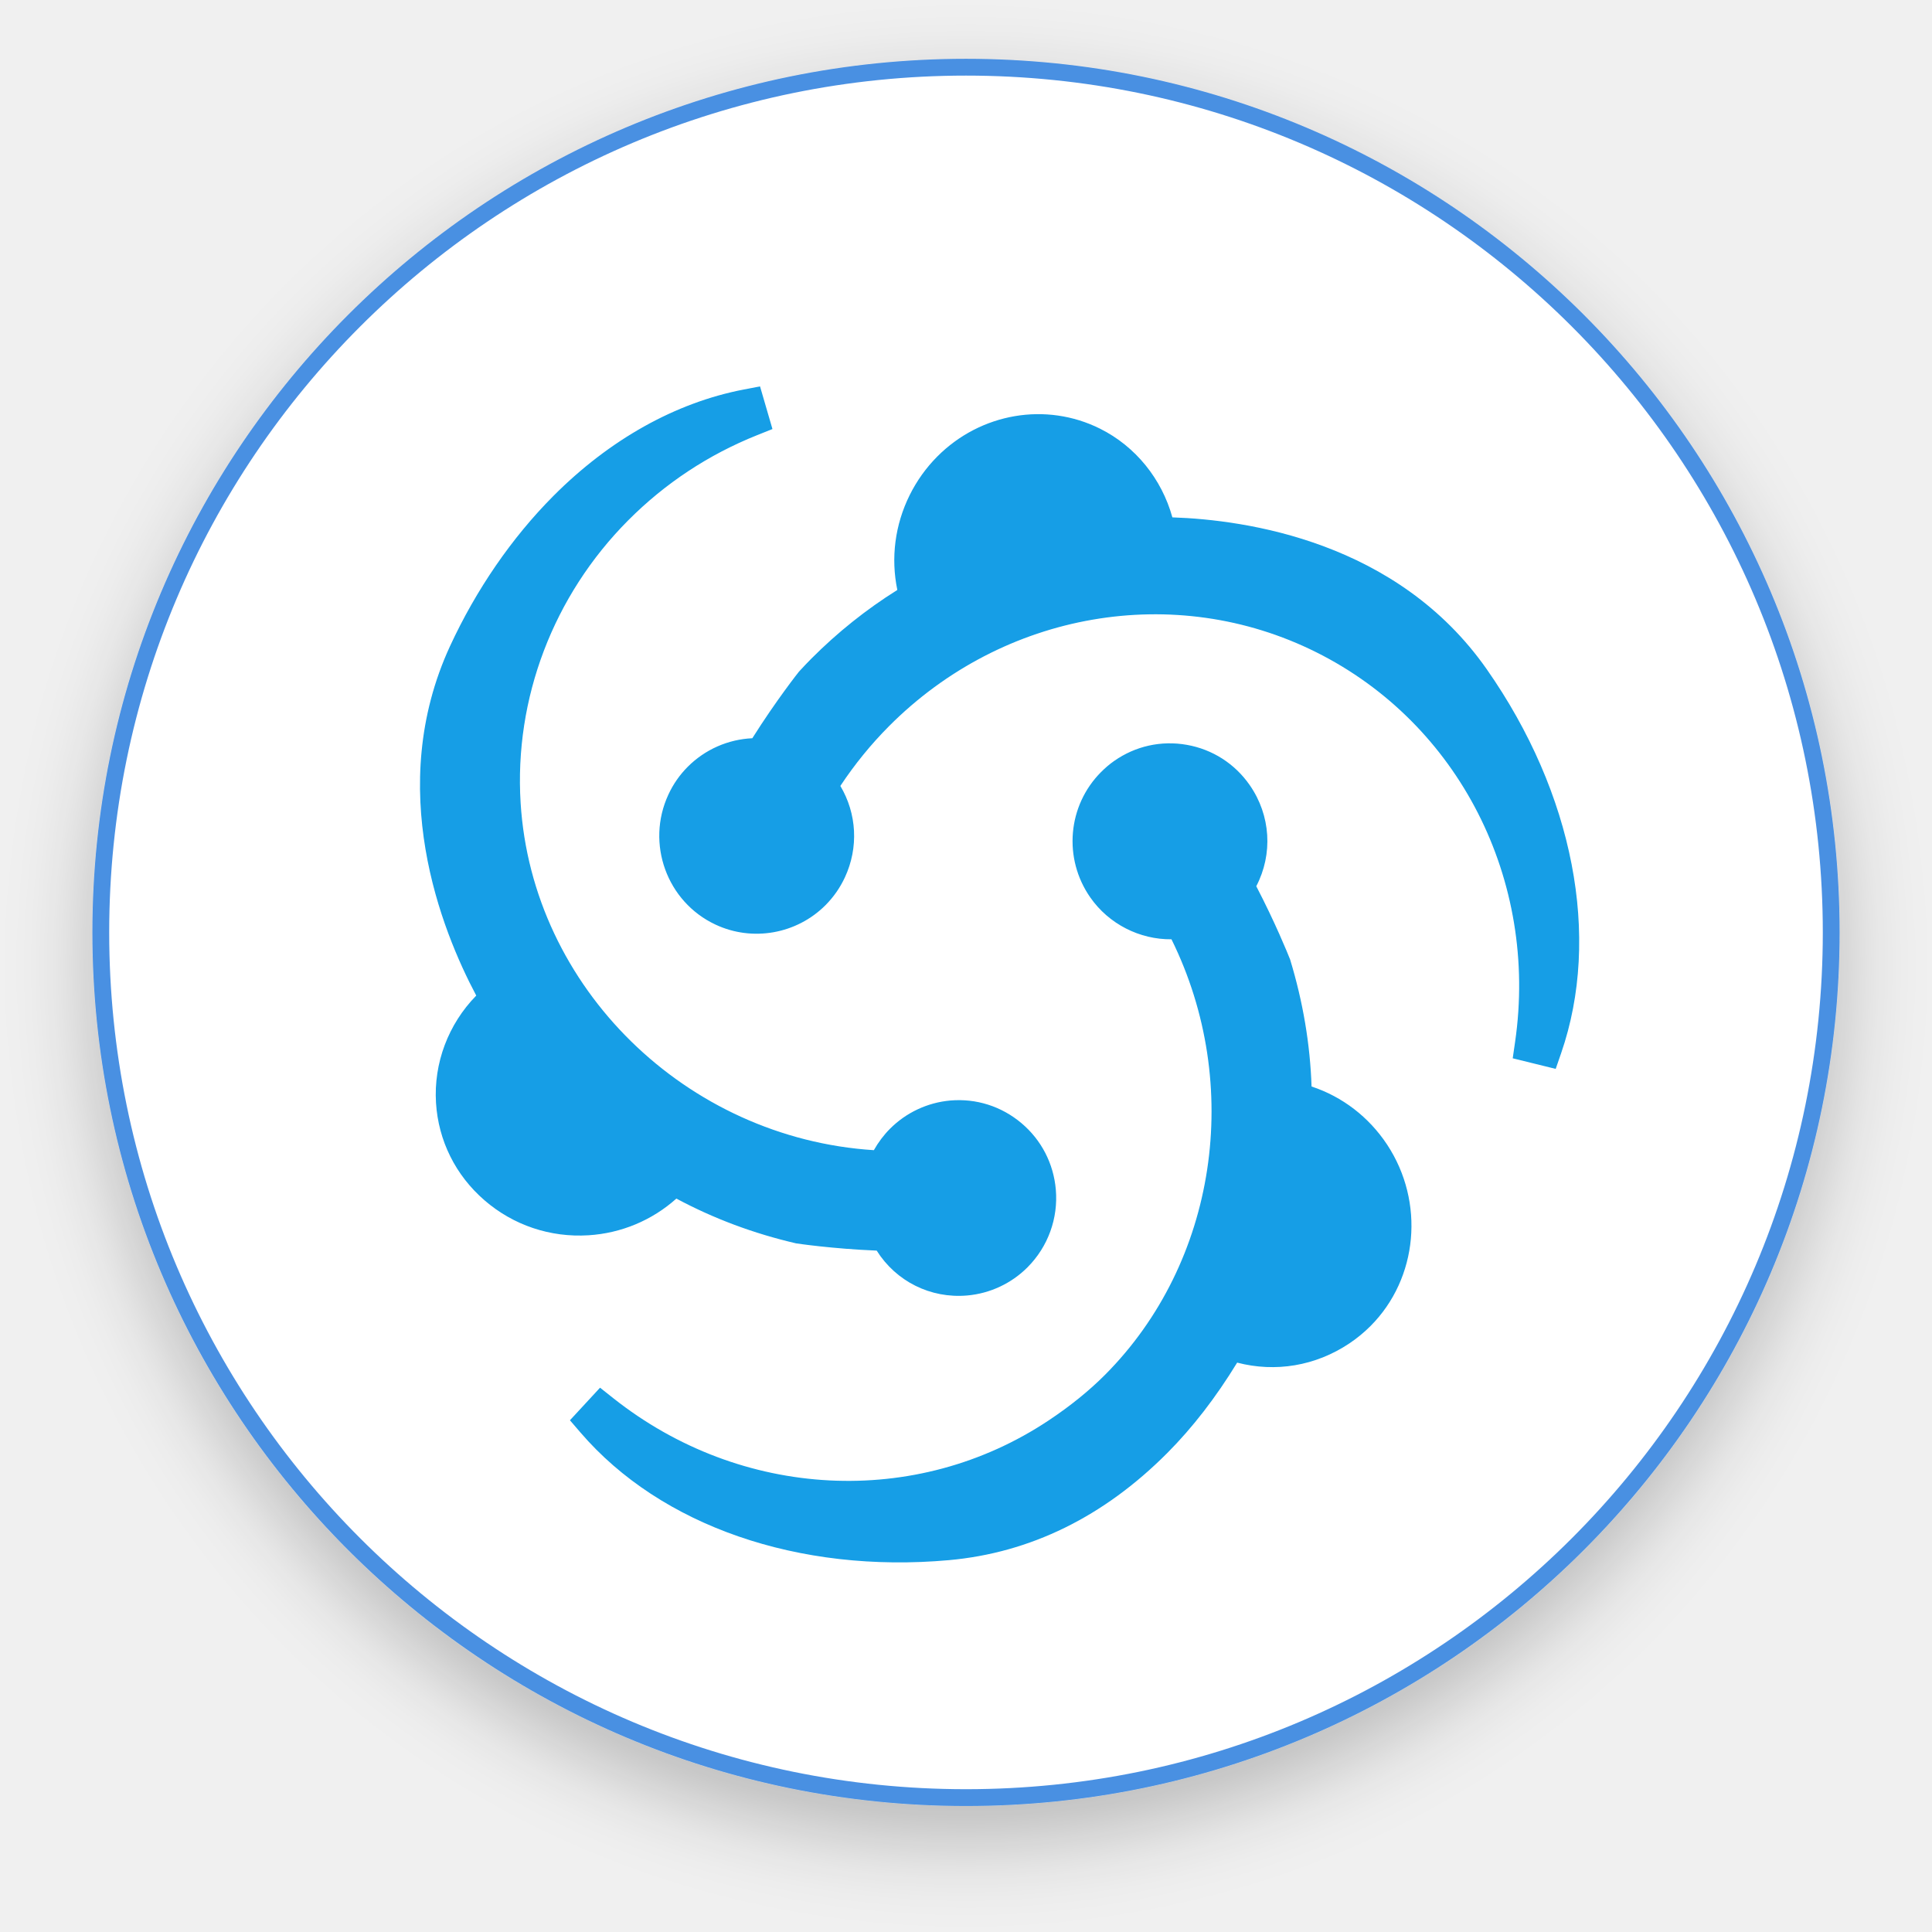
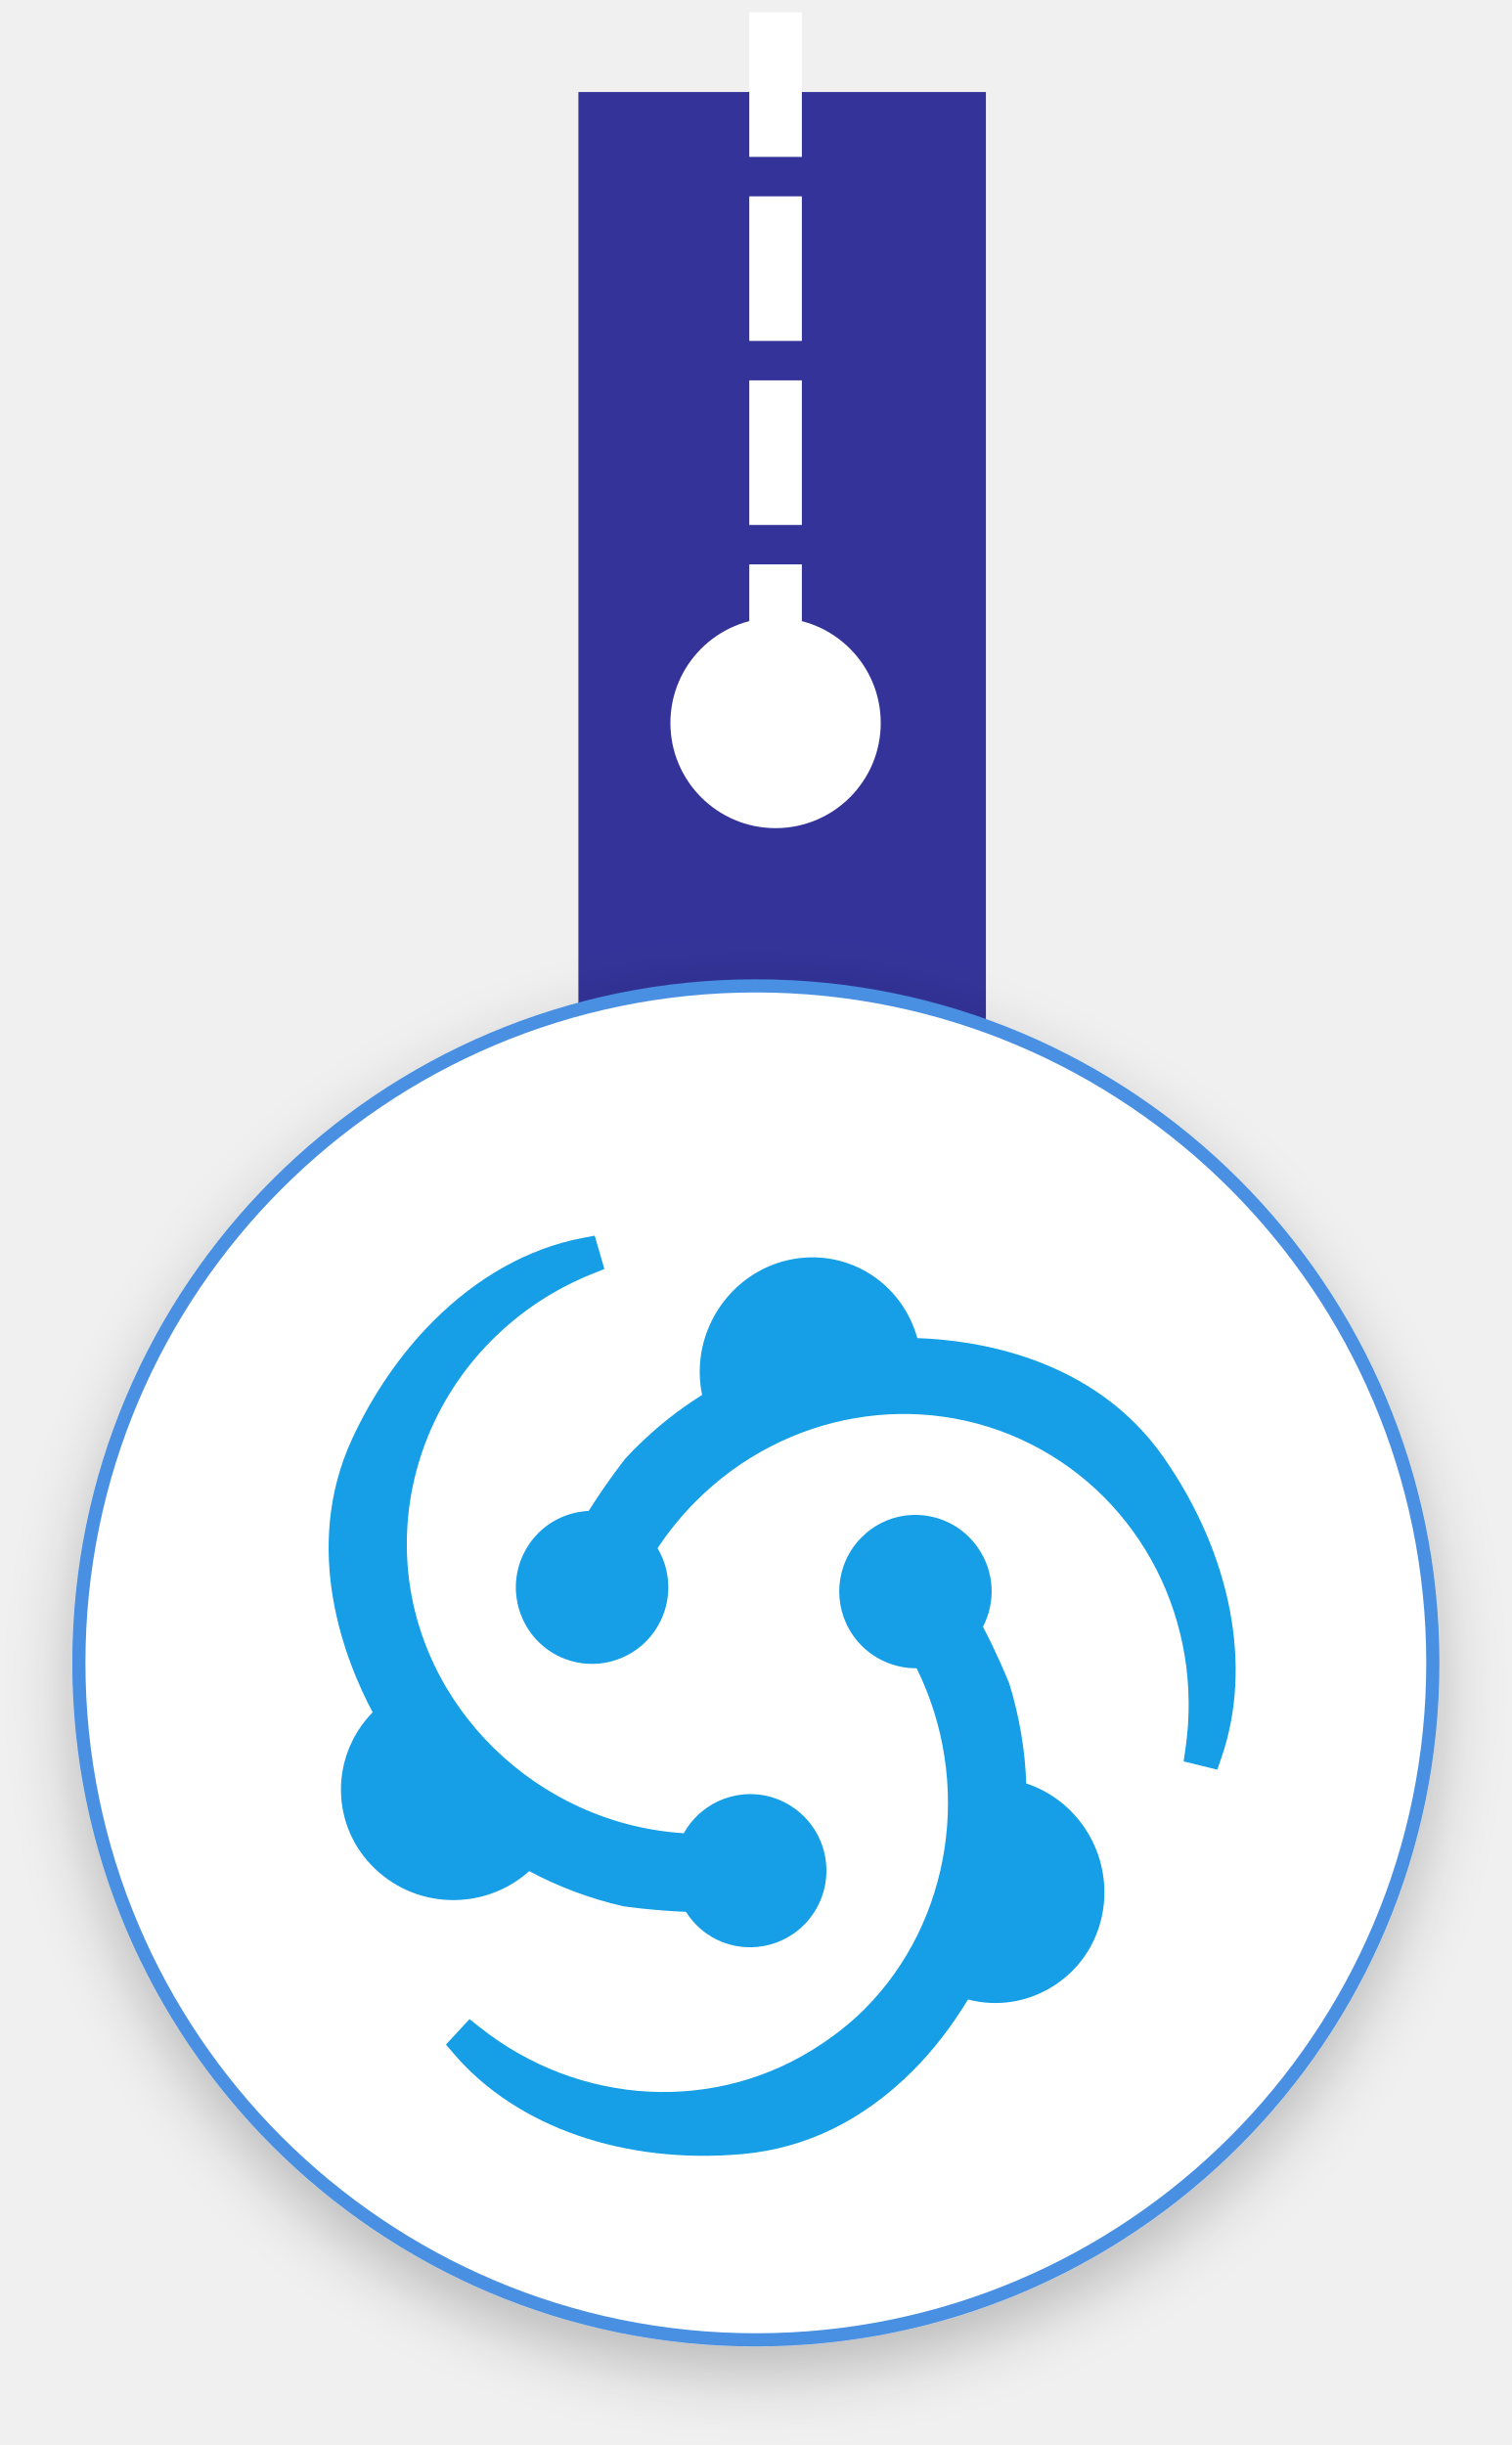
- <svg xmlns="http://www.w3.org/2000/svg" width="115px" height="115px" viewBox="0 0 115 115" version="1.1">
+ <svg xmlns="http://www.w3.org/2000/svg" width="115px" height="186px" viewBox="0 0 115 186" version="1.1">
  <defs>
    <filter x="-9.2%" y="-7.3%" width="118.4%" height="118.4%" filterUnits="objectBoundingBox" id="filter-1">
      <feOffset dx="0" dy="2" in="SourceAlpha" result="shadowOffsetOuter1" />
      <feGaussianBlur stdDeviation="2.5" in="shadowOffsetOuter1" result="shadowBlurOuter1" />
      <feColorMatrix values="0 0 0 0 0   0 0 0 0 0   0 0 0 0 0  0 0 0 0.23 0" type="matrix" in="shadowBlurOuter1" result="shadowMatrixOuter1" />
      <feMerge>
        <feMergeNode in="shadowMatrixOuter1" />
        <feMergeNode in="SourceGraphic" />
      </feMerge>
    </filter>
  </defs>
  <g id="Icosn-upadate" stroke="none" stroke-width="1" fill="none" fill-rule="evenodd">
-     <g id="New-Design" transform="translate(-681, -999)">
-       <g id="seal" filter="url(#filter-1)" transform="translate(687, 1003)">
-         <circle id="Oval-5" stroke="#4A90E2" fill="#FFFFFF" cx="51.5" cy="51.5" r="51.5" />
-         <g id="icon-bg-Skx1wlOIqZ" transform="translate(19, 19)" fill="#129EE6">
-           <path d="M67.922,39.696 L67.601,40.624 L65.043,39.994 L65.184,39.022 C66.584,29.381 61.83,20.061 53.354,15.826 C44.943,11.622 34.721,13.389 27.919,20.223 C26.841,21.305 25.868,22.501 25.021,23.782 C26.001,25.429 26.116,27.45 25.292,29.222 C25.004,29.841 24.617,30.396 24.141,30.875 C22.423,32.6 19.79,33.068 17.589,32.035 C14.691,30.678 13.434,27.206 14.786,24.295 C15.07,23.68 15.456,23.125 15.934,22.645 C16.964,21.611 18.337,21.009 19.781,20.943 C21.222,18.658 22.547,16.991 22.56,16.976 C22.838,16.673 23.066,16.436 23.298,16.202 C24.847,14.646 26.565,13.274 28.413,12.117 C28.018,10.218 28.269,8.245 29.145,6.476 C29.572,5.616 30.125,4.844 30.788,4.177 C33.373,1.58 37.269,0.914 40.481,2.518 C42.592,3.572 44.152,5.507 44.784,7.796 C49.196,7.943 58.176,9.234 63.499,16.839 C68.665,24.223 70.319,32.766 67.922,39.696 Z M12.389,7.976 C7.936,12.448 5.603,18.578 5.989,24.792 C6.669,35.796 15.842,44.75 27.016,45.463 C27.278,44.997 27.602,44.564 27.976,44.189 C28.936,43.224 30.211,42.628 31.565,42.507 C33.107,42.373 34.609,42.851 35.798,43.852 C36.984,44.851 37.711,46.255 37.846,47.805 C37.995,49.521 37.381,51.208 36.165,52.431 C35.204,53.396 33.927,53.993 32.572,54.112 C30.385,54.303 28.337,53.27 27.184,51.441 C24.498,51.33 22.415,51.014 22.394,51.011 C19.856,50.423 17.477,49.531 15.26,48.344 C13.819,49.635 11.981,50.406 10.033,50.528 C7.754,50.671 5.554,49.93 3.839,48.446 C2.116,46.955 1.092,44.896 0.953,42.645 C0.808,40.287 1.681,37.963 3.349,36.261 C1.27,32.35 -2.106,23.893 1.788,15.459 C3.345,12.091 5.47,9.003 7.932,6.529 C11.287,3.159 15.21,0.965 19.28,0.184 L20.24,0 L20.979,2.538 L20.07,2.901 C17.171,4.061 14.587,5.767 12.389,7.976 Z M11.495,60.218 C19.121,66.267 29.543,66.799 37.429,61.543 C38.71,60.69 39.838,59.777 40.782,58.828 C47.432,52.147 49.012,41.584 44.731,32.91 C42.836,32.93 40.999,32 39.897,30.417 C38.278,28.095 38.548,24.956 40.538,22.957 C40.789,22.706 41.05,22.483 41.314,22.299 C42.58,21.408 44.119,21.066 45.645,21.336 C47.171,21.606 48.5,22.457 49.386,23.73 C50.643,25.536 50.776,27.836 49.778,29.752 C50.906,31.92 51.645,33.741 51.791,34.109 C52.56,36.634 52.983,39.15 53.069,41.673 C54.901,42.278 56.476,43.484 57.565,45.13 C59.821,48.548 59.408,53.087 56.585,55.923 C56.199,56.311 55.77,56.663 55.309,56.971 C53.307,58.306 50.921,58.703 48.64,58.108 C47.38,60.172 45.986,61.977 44.486,63.483 C40.705,67.282 36.33,69.43 31.484,69.866 C22.535,70.668 14.336,67.83 9.555,62.272 L8.925,61.54 L10.717,59.601 L11.495,60.218 Z" id="Shape" />
+     <g id="New-Design" transform="translate(-681, -928)">
+       <g id="Group-3" transform="translate(687, 930)">
+         <rect id="Rectangle-5" fill="#333399" x="38" y="5" width="31" height="80" />
+         <path d="M53,0.935 L53,49.022" id="Line-22" stroke="#FFFFFF" stroke-width="4" stroke-linecap="square" stroke-dasharray="7" />
+         <g id="seal" filter="url(#filter-1)" transform="translate(0, 73)">
+           <circle id="Oval-5" stroke="#4A90E2" fill="#FFFFFF" cx="51.5" cy="51.5" r="51.5" />
+           <g id="icon-bg-Skx1wlOIqZ" transform="translate(19, 19)" fill="#129EE6">
+             <path d="M67.922,39.696 L67.601,40.624 L65.043,39.994 L65.184,39.022 C66.584,29.381 61.83,20.061 53.354,15.826 C44.943,11.622 34.721,13.389 27.919,20.223 C26.841,21.305 25.868,22.501 25.021,23.782 C26.001,25.429 26.116,27.45 25.292,29.222 C25.004,29.841 24.617,30.396 24.141,30.875 C22.423,32.6 19.79,33.068 17.589,32.035 C14.691,30.678 13.434,27.206 14.786,24.295 C15.07,23.68 15.456,23.125 15.934,22.645 C16.964,21.611 18.337,21.009 19.781,20.943 C21.222,18.658 22.547,16.991 22.56,16.976 C22.838,16.673 23.066,16.436 23.298,16.202 C24.847,14.646 26.565,13.274 28.413,12.117 C28.018,10.218 28.269,8.245 29.145,6.476 C29.572,5.616 30.125,4.844 30.788,4.177 C33.373,1.58 37.269,0.914 40.481,2.518 C42.592,3.572 44.152,5.507 44.784,7.796 C49.196,7.943 58.176,9.234 63.499,16.839 C68.665,24.223 70.319,32.766 67.922,39.696 Z M12.389,7.976 C7.936,12.448 5.603,18.578 5.989,24.792 C6.669,35.796 15.842,44.75 27.016,45.463 C27.278,44.997 27.602,44.564 27.976,44.189 C28.936,43.224 30.211,42.628 31.565,42.507 C33.107,42.373 34.609,42.851 35.798,43.852 C36.984,44.851 37.711,46.255 37.846,47.805 C37.995,49.521 37.381,51.208 36.165,52.431 C35.204,53.396 33.927,53.993 32.572,54.112 C30.385,54.303 28.337,53.27 27.184,51.441 C24.498,51.33 22.415,51.014 22.394,51.011 C19.856,50.423 17.477,49.531 15.26,48.344 C13.819,49.635 11.981,50.406 10.033,50.528 C7.754,50.671 5.554,49.93 3.839,48.446 C2.116,46.955 1.092,44.896 0.953,42.645 C0.808,40.287 1.681,37.963 3.349,36.261 C1.27,32.35 -2.106,23.893 1.788,15.459 C3.345,12.091 5.47,9.003 7.932,6.529 C11.287,3.159 15.21,0.965 19.28,0.184 L20.24,0 L20.979,2.538 L20.07,2.901 C17.171,4.061 14.587,5.767 12.389,7.976 Z M11.495,60.218 C19.121,66.267 29.543,66.799 37.429,61.543 C38.71,60.69 39.838,59.777 40.782,58.828 C47.432,52.147 49.012,41.584 44.731,32.91 C42.836,32.93 40.999,32 39.897,30.417 C38.278,28.095 38.548,24.956 40.538,22.957 C40.789,22.706 41.05,22.483 41.314,22.299 C42.58,21.408 44.119,21.066 45.645,21.336 C47.171,21.606 48.5,22.457 49.386,23.73 C50.643,25.536 50.776,27.836 49.778,29.752 C50.906,31.92 51.645,33.741 51.791,34.109 C52.56,36.634 52.983,39.15 53.069,41.673 C54.901,42.278 56.476,43.484 57.565,45.13 C59.821,48.548 59.408,53.087 56.585,55.923 C56.199,56.311 55.77,56.663 55.309,56.971 C53.307,58.306 50.921,58.703 48.64,58.108 C47.38,60.172 45.986,61.977 44.486,63.483 C40.705,67.282 36.33,69.43 31.484,69.866 C22.535,70.668 14.336,67.83 9.555,62.272 L8.925,61.54 L10.717,59.601 L11.495,60.218 Z" id="Shape" />
+           </g>
        </g>
+         <circle id="Oval-6" fill="#FFFFFF" cx="53" cy="53" r="8" />
      </g>
    </g>
  </g>
</svg>
